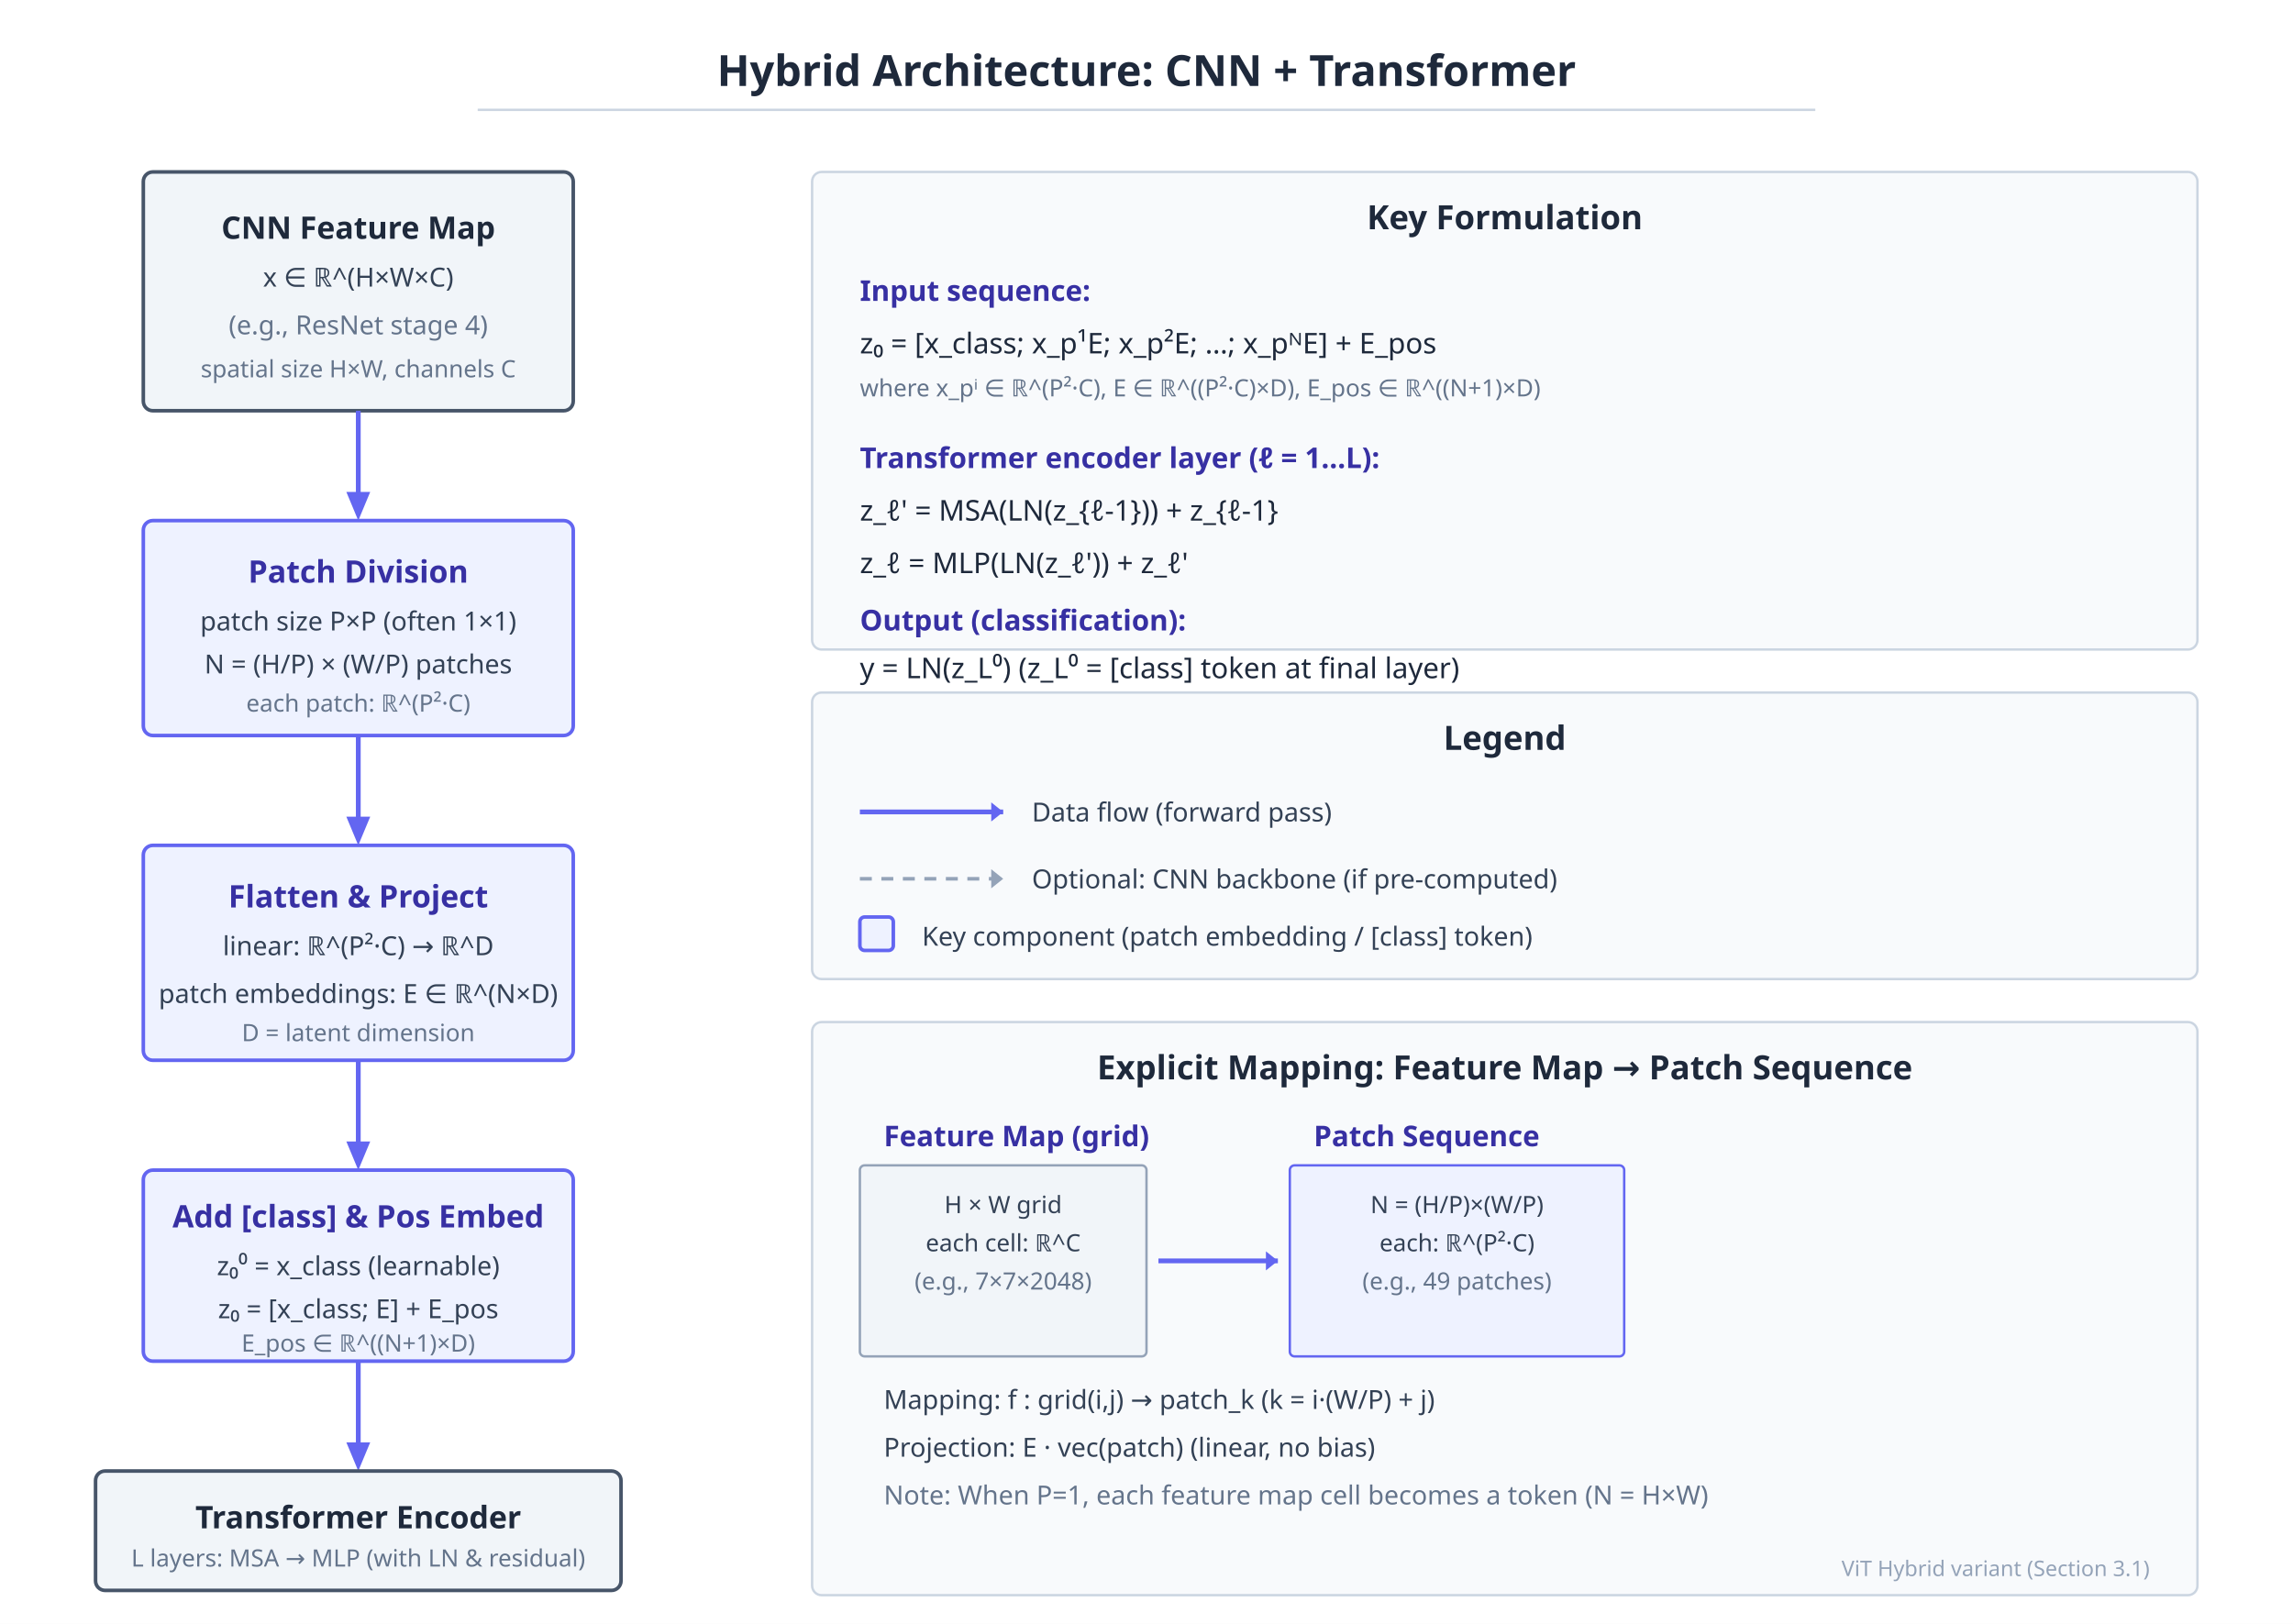
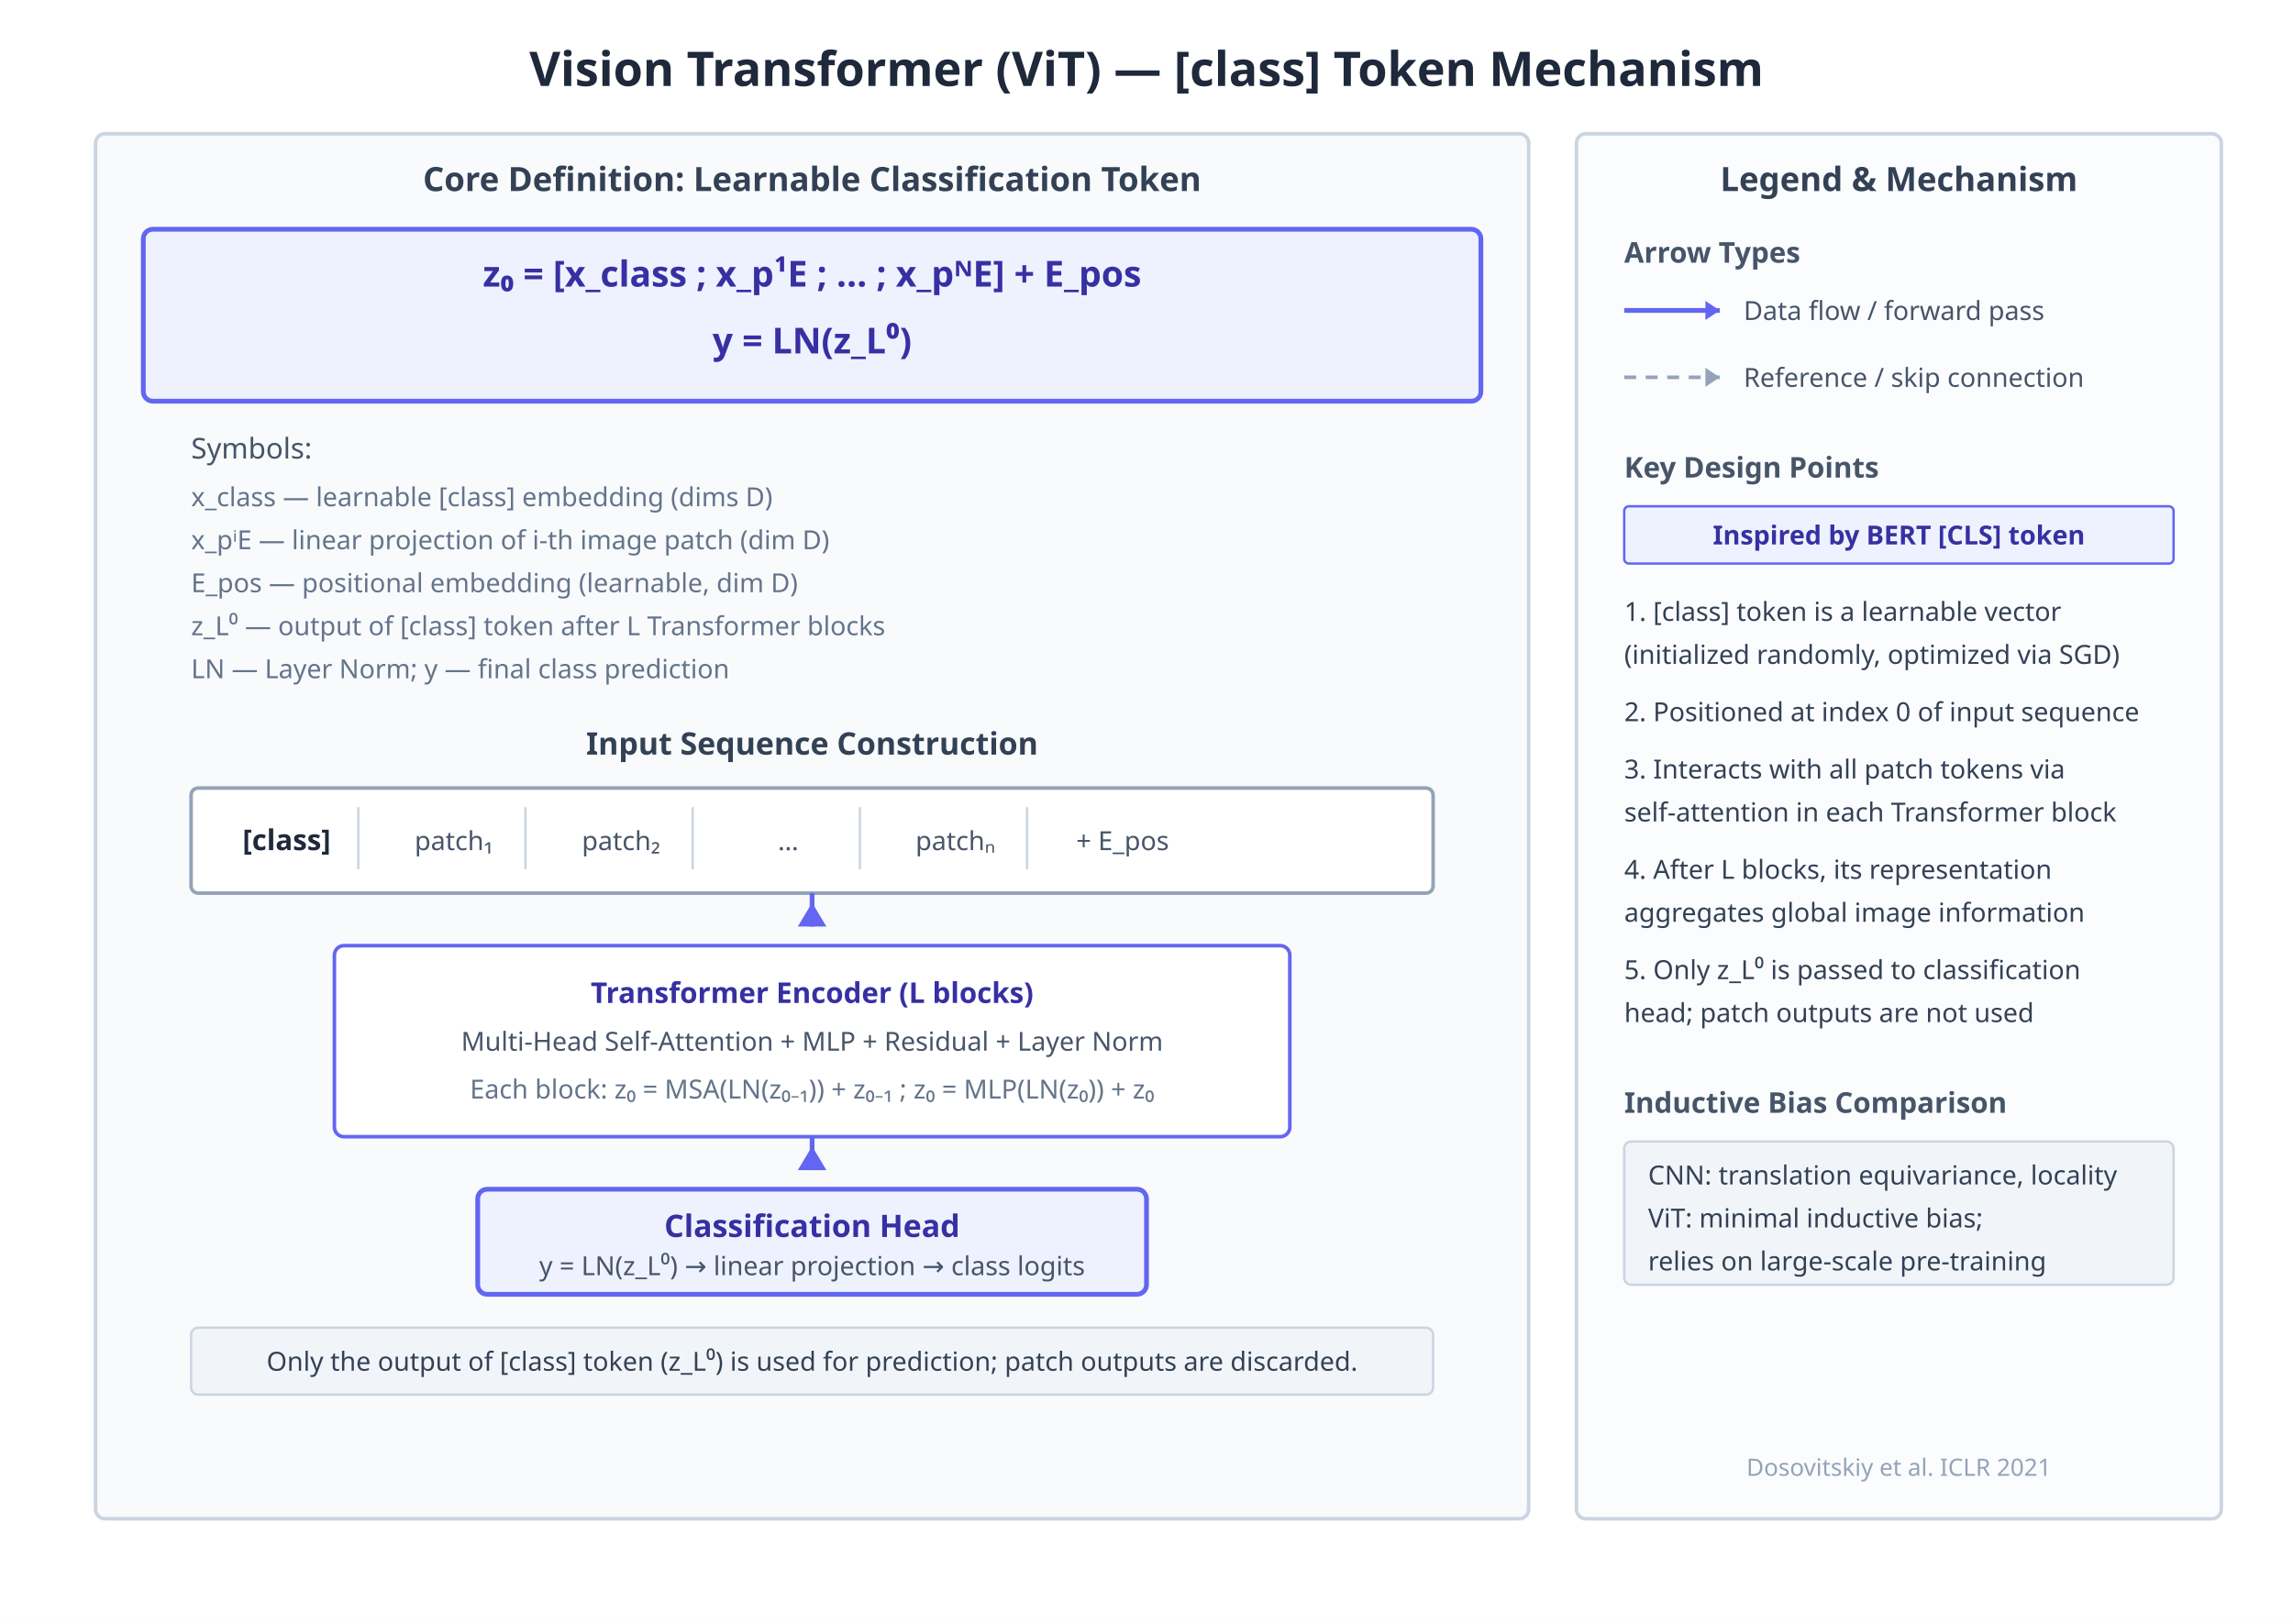
<svg xmlns="http://www.w3.org/2000/svg" viewBox="0 0 960 680" font-family="'Segoe UI','PingFang SC','Microsoft YaHei',sans-serif" width="960" height="680">
  <rect x="0" y="0" width="960" height="680" fill="#ffffff" />
-   <text x="480" y="36" text-anchor="middle" font-size="18" font-weight="700" fill="#1e293b">Hybrid Architecture: CNN + Transformer</text>
-   <line x1="200" y1="46" x2="760" y2="46" stroke="#cbd5e1" stroke-width="1" />
-   <rect x="60" y="72" width="180" height="100" rx="4" fill="#f1f5f9" stroke="#475569" stroke-width="1.5" />
-   <text x="150" y="100" text-anchor="middle" font-size="13" font-weight="600" fill="#1e293b">CNN Feature Map</text>
-   <text x="150" y="120" text-anchor="middle" font-size="11" fill="#334155">x ∈ ℝ^(H×W×C)</text>
-   <text x="150" y="140" text-anchor="middle" font-size="11" fill="#64748b">(e.g., ResNet stage 4)</text>
-   <text x="150" y="158" text-anchor="middle" font-size="10" fill="#64748b">spatial size H×W, channels C</text>
-   <line x1="150" y1="172" x2="150" y2="210" stroke="#6366f1" stroke-width="2" />
-   <polygon points="145,206 150,218 155,206" fill="#6366f1" />
-   <rect x="60" y="218" width="180" height="90" rx="4" fill="#eef2ff" stroke="#6366f1" stroke-width="1.5" />
-   <text x="150" y="244" text-anchor="middle" font-size="13" font-weight="600" fill="#3730a3">Patch Division</text>
-   <text x="150" y="264" text-anchor="middle" font-size="11" fill="#334155">patch size P×P (often 1×1)</text>
-   <text x="150" y="282" text-anchor="middle" font-size="11" fill="#334155">N = (H/P) × (W/P) patches</text>
-   <text x="150" y="298" text-anchor="middle" font-size="10" fill="#64748b">each patch: ℝ^(P²·C)</text>
-   <line x1="150" y1="308" x2="150" y2="346" stroke="#6366f1" stroke-width="2" />
-   <polygon points="145,342 150,354 155,342" fill="#6366f1" />
-   <rect x="60" y="354" width="180" height="90" rx="4" fill="#eef2ff" stroke="#6366f1" stroke-width="1.5" />
-   <text x="150" y="380" text-anchor="middle" font-size="13" font-weight="600" fill="#3730a3">Flatten &amp; Project</text>
-   <text x="150" y="400" text-anchor="middle" font-size="11" fill="#334155">linear: ℝ^(P²·C) → ℝ^D</text>
-   <text x="150" y="420" text-anchor="middle" font-size="11" fill="#334155">patch embeddings: E ∈ ℝ^(N×D)</text>
-   <text x="150" y="436" text-anchor="middle" font-size="10" fill="#64748b">D = latent dimension</text>
-   <line x1="150" y1="444" x2="150" y2="482" stroke="#6366f1" stroke-width="2" />
-   <polygon points="145,478 150,490 155,478" fill="#6366f1" />
-   <rect x="60" y="490" width="180" height="80" rx="4" fill="#eef2ff" stroke="#6366f1" stroke-width="1.5" />
-   <text x="150" y="514" text-anchor="middle" font-size="13" font-weight="600" fill="#3730a3">Add [class] &amp; Pos Embed</text>
-   <text x="150" y="534" text-anchor="middle" font-size="11" fill="#334155">z₀⁰ = x_class (learnable)</text>
-   <text x="150" y="552" text-anchor="middle" font-size="11" fill="#334155">z₀ = [x_class; E] + E_pos</text>
-   <text x="150" y="566" text-anchor="middle" font-size="10" fill="#64748b">E_pos ∈ ℝ^((N+1)×D)</text>
-   <line x1="150" y1="570" x2="150" y2="608" stroke="#6366f1" stroke-width="2" />
-   <polygon points="145,604 150,616 155,604" fill="#6366f1" />
-   <rect x="40" y="616" width="220" height="50" rx="4" fill="#f1f5f9" stroke="#475569" stroke-width="1.5" />
-   <text x="150" y="640" text-anchor="middle" font-size="13" font-weight="600" fill="#1e293b">Transformer Encoder</text>
-   <text x="150" y="656" text-anchor="middle" font-size="10" fill="#64748b">L layers: MSA → MLP (with LN &amp; residual)</text>
-   <rect x="340" y="72" width="580" height="200" rx="4" fill="#f8fafc" stroke="#cbd5e1" stroke-width="1" />
-   <text x="630" y="96" text-anchor="middle" font-size="14" font-weight="700" fill="#1e293b">Key Formulation</text>
-   <text x="360" y="126" font-size="12" font-weight="600" fill="#3730a3">Input sequence:</text>
-   <text x="360" y="148" font-size="12" fill="#1e293b">z₀ = [x_class; x_p¹E; x_p²E; …; x_pᴺE] + E_pos</text>
-   <text x="360" y="166" font-size="10" fill="#64748b">where x_pⁱ ∈ ℝ^(P²·C), E ∈ ℝ^((P²·C)×D), E_pos ∈ ℝ^((N+1)×D)</text>
-   <text x="360" y="196" font-size="12" font-weight="600" fill="#3730a3">Transformer encoder layer (ℓ = 1…L):</text>
-   <text x="360" y="218" font-size="12" fill="#1e293b">z_ℓ' = MSA(LN(z_{ℓ-1})) + z_{ℓ-1}</text>
-   <text x="360" y="240" font-size="12" fill="#1e293b">z_ℓ = MLP(LN(z_ℓ')) + z_ℓ'</text>
-   <text x="360" y="264" font-size="12" font-weight="600" fill="#3730a3">Output (classification):</text>
-   <text x="360" y="284" font-size="12" fill="#1e293b">y = LN(z_L⁰)  (z_L⁰ = [class] token at final layer)</text>
-   <rect x="340" y="290" width="580" height="120" rx="4" fill="#f8fafc" stroke="#cbd5e1" stroke-width="1" />
-   <text x="630" y="314" text-anchor="middle" font-size="14" font-weight="700" fill="#1e293b">Legend</text>
-   <line x1="360" y1="340" x2="420" y2="340" stroke="#6366f1" stroke-width="2" />
-   <polygon points="415,336 420,340 415,344" fill="#6366f1" />
-   <text x="432" y="344" font-size="11" fill="#334155">Data flow (forward pass)</text>
-   <line x1="360" y1="368" x2="420" y2="368" stroke="#94a3b8" stroke-width="1.5" stroke-dasharray="5,4" />
-   <polygon points="415,364 420,368 415,372" fill="#94a3b8" />
-   <text x="432" y="372" font-size="11" fill="#334155">Optional: CNN backbone (if pre-computed)</text>
-   <rect x="360" y="384" width="14" height="14" rx="2" fill="#eef2ff" stroke="#6366f1" stroke-width="1.5" />
-   <text x="386" y="396" font-size="11" fill="#334155">Key component (patch embedding / [class] token)</text>
-   <rect x="340" y="428" width="580" height="240" rx="4" fill="#f8fafc" stroke="#cbd5e1" stroke-width="1" />
-   <text x="630" y="452" text-anchor="middle" font-size="14" font-weight="700" fill="#1e293b">Explicit Mapping: Feature Map → Patch Sequence</text>
-   <text x="370" y="480" font-size="12" font-weight="600" fill="#3730a3">Feature Map (grid)</text>
-   <rect x="360" y="488" width="120" height="80" rx="2" fill="#f1f5f9" stroke="#94a3b8" stroke-width="1" />
-   <text x="420" y="508" text-anchor="middle" font-size="10" fill="#334155">H × W grid</text>
-   <text x="420" y="524" text-anchor="middle" font-size="10" fill="#334155">each cell: ℝ^C</text>
-   <text x="420" y="540" text-anchor="middle" font-size="10" fill="#64748b">(e.g., 7×7×2048)</text>
-   <line x1="485" y1="528" x2="535" y2="528" stroke="#6366f1" stroke-width="2" />
-   <polygon points="530,524 535,528 530,532" fill="#6366f1" />
-   <text x="550" y="480" font-size="12" font-weight="600" fill="#3730a3">Patch Sequence</text>
-   <rect x="540" y="488" width="140" height="80" rx="2" fill="#eef2ff" stroke="#6366f1" stroke-width="1" />
-   <text x="610" y="508" text-anchor="middle" font-size="10" fill="#334155">N = (H/P)×(W/P)</text>
-   <text x="610" y="524" text-anchor="middle" font-size="10" fill="#334155">each: ℝ^(P²·C)</text>
-   <text x="610" y="540" text-anchor="middle" font-size="10" fill="#64748b">(e.g., 49 patches)</text>
-   <text x="370" y="590" font-size="11" fill="#334155">Mapping: f : grid(i,j) → patch_k  (k = i·(W/P) + j)</text>
-   <text x="370" y="610" font-size="11" fill="#334155">Projection: E · vec(patch)  (linear, no bias)</text>
-   <text x="370" y="630" font-size="11" fill="#64748b">Note: When P=1, each feature map cell becomes a token (N = H×W)</text>
-   <text x="900" y="660" text-anchor="end" font-size="9" fill="#94a3b8">ViT Hybrid variant (Section 3.1)</text>
+   <text x="480" y="36" font-size="20" font-weight="bold" fill="#1e293b" text-anchor="middle">Vision Transformer (ViT) — [class] Token Mechanism</text>
+   <rect x="40" y="56" width="600" height="580" fill="#f8fafc" stroke="#cbd5e1" stroke-width="1.5" rx="4" />
+   <text x="340" y="80" font-size="14" font-weight="bold" fill="#334155" text-anchor="middle">Core Definition: Learnable Classification Token</text>
+   <rect x="60" y="96" width="560" height="72" fill="#eef2ff" stroke="#6366f1" stroke-width="2" rx="4" />
+   <text x="340" y="120" font-size="15" fill="#3730a3" text-anchor="middle" font-weight="bold">z₀ = [x_class ; x_p¹E ; … ; x_pᴺE] + E_pos</text>
+   <text x="340" y="148" font-size="15" fill="#3730a3" text-anchor="middle" font-weight="bold">y = LN(z_L⁰)</text>
+   <text x="80" y="192" font-size="12" fill="#475569">Symbols:</text>
+   <text x="80" y="212" font-size="11" fill="#64748b">x_class — learnable [class] embedding (dims D)</text>
+   <text x="80" y="230" font-size="11" fill="#64748b">x_pⁱE — linear projection of i-th image patch (dim D)</text>
+   <text x="80" y="248" font-size="11" fill="#64748b">E_pos — positional embedding (learnable, dim D)</text>
+   <text x="80" y="266" font-size="11" fill="#64748b">z_L⁰ — output of [class] token after L Transformer blocks</text>
+   <text x="80" y="284" font-size="11" fill="#64748b">LN — Layer Norm;  y — final class prediction</text>
+   <text x="340" y="316" font-size="13" font-weight="bold" fill="#334155" text-anchor="middle">Input Sequence Construction</text>
+   <rect x="80" y="330" width="520" height="44" fill="#ffffff" stroke="#94a3b8" stroke-width="1.5" rx="3" />
+   <text x="120" y="356" font-size="12" fill="#1e293b" text-anchor="middle" font-weight="bold">[class]</text>
+   <line x1="150" y1="338" x2="150" y2="364" stroke="#cbd5e1" stroke-width="1" />
+   <text x="190" y="356" font-size="11" fill="#475569" text-anchor="middle">patch₁</text>
+   <line x1="220" y1="338" x2="220" y2="364" stroke="#cbd5e1" stroke-width="1" />
+   <text x="260" y="356" font-size="11" fill="#475569" text-anchor="middle">patch₂</text>
+   <line x1="290" y1="338" x2="290" y2="364" stroke="#cbd5e1" stroke-width="1" />
+   <text x="330" y="356" font-size="11" fill="#475569" text-anchor="middle">…</text>
+   <line x1="360" y1="338" x2="360" y2="364" stroke="#cbd5e1" stroke-width="1" />
+   <text x="400" y="356" font-size="11" fill="#475569" text-anchor="middle">patchₙ</text>
+   <line x1="430" y1="338" x2="430" y2="364" stroke="#cbd5e1" stroke-width="1" />
+   <text x="470" y="356" font-size="11" fill="#475569" text-anchor="middle">+ E_pos</text>
+   <polygon points="340,378 334,388 346,388" fill="#6366f1" />
+   <line x1="340" y1="374" x2="340" y2="388" stroke="#6366f1" stroke-width="2" />
+   <rect x="140" y="396" width="400" height="80" fill="#ffffff" stroke="#6366f1" stroke-width="1.5" rx="4" />
+   <text x="340" y="420" font-size="12" font-weight="bold" fill="#3730a3" text-anchor="middle">Transformer Encoder (L blocks)</text>
+   <text x="340" y="440" font-size="11" fill="#475569" text-anchor="middle">Multi-Head Self-Attention + MLP + Residual + Layer Norm</text>
+   <text x="340" y="460" font-size="11" fill="#64748b" text-anchor="middle">Each block: z₀ = MSA(LN(z₀₋₁)) + z₀₋₁ ;  z₀ = MLP(LN(z₀)) + z₀</text>
+   <polygon points="340,480 334,490 346,490" fill="#6366f1" />
+   <line x1="340" y1="476" x2="340" y2="490" stroke="#6366f1" stroke-width="2" />
+   <rect x="200" y="498" width="280" height="44" fill="#eef2ff" stroke="#6366f1" stroke-width="2" rx="4" />
+   <text x="340" y="518" font-size="13" font-weight="bold" fill="#3730a3" text-anchor="middle">Classification Head</text>
+   <text x="340" y="534" font-size="11" fill="#475569" text-anchor="middle">y = LN(z_L⁰)  →  linear projection → class logits</text>
+   <rect x="80" y="556" width="520" height="28" fill="#f1f5f9" stroke="#cbd5e1" stroke-width="1" rx="3" />
+   <text x="340" y="574" font-size="11" fill="#334155" text-anchor="middle">Only the output of [class] token (z_L⁰) is used for prediction; patch outputs are discarded.</text>
+   <rect x="660" y="56" width="270" height="580" fill="#fbfcfe" stroke="#cbd5e1" stroke-width="1.5" rx="4" />
+   <text x="795" y="80" font-size="14" font-weight="bold" fill="#334155" text-anchor="middle">Legend &amp; Mechanism</text>
+   <text x="680" y="110" font-size="12" font-weight="bold" fill="#475569">Arrow Types</text>
+   <line x1="680" y1="130" x2="720" y2="130" stroke="#6366f1" stroke-width="2" />
+   <polygon points="720,130 714,126 714,134" fill="#6366f1" />
+   <text x="730" y="134" font-size="11" fill="#475569">Data flow / forward pass</text>
+   <line x1="680" y1="158" x2="720" y2="158" stroke="#94a3b8" stroke-width="1.5" stroke-dasharray="5,4" />
+   <polygon points="720,158 714,154 714,162" fill="#94a3b8" />
+   <text x="730" y="162" font-size="11" fill="#475569">Reference / skip connection</text>
+   <text x="680" y="200" font-size="12" font-weight="bold" fill="#475569">Key Design Points</text>
+   <rect x="680" y="212" width="230" height="24" fill="#eef2ff" stroke="#6366f1" stroke-width="1" rx="2" />
+   <text x="795" y="228" font-size="11" fill="#3730a3" text-anchor="middle" font-weight="bold">Inspired by BERT [CLS] token</text>
+   <text x="680" y="260" font-size="11" fill="#334155">1. [class] token is a learnable vector</text>
+   <text x="680" y="278" font-size="11" fill="#334155">   (initialized randomly, optimized via SGD)</text>
+   <text x="680" y="302" font-size="11" fill="#334155">2. Positioned at index 0 of input sequence</text>
+   <text x="680" y="326" font-size="11" fill="#334155">3. Interacts with all patch tokens via</text>
+   <text x="680" y="344" font-size="11" fill="#334155">   self-attention in each Transformer block</text>
+   <text x="680" y="368" font-size="11" fill="#334155">4. After L blocks, its representation</text>
+   <text x="680" y="386" font-size="11" fill="#334155">   aggregates global image information</text>
+   <text x="680" y="410" font-size="11" fill="#334155">5. Only z_L⁰ is passed to classification</text>
+   <text x="680" y="428" font-size="11" fill="#334155">   head; patch outputs are not used</text>
+   <text x="680" y="466" font-size="12" font-weight="bold" fill="#475569">Inductive Bias Comparison</text>
+   <rect x="680" y="478" width="230" height="60" fill="#f1f5f9" stroke="#cbd5e1" stroke-width="1" rx="3" />
+   <text x="690" y="496" font-size="11" fill="#334155">CNN: translation equivariance, locality</text>
+   <text x="690" y="514" font-size="11" fill="#334155">ViT: minimal inductive bias;</text>
+   <text x="690" y="532" font-size="11" fill="#334155">relies on large-scale pre-training</text>
+   <text x="795" y="618" font-size="10" fill="#94a3b8" text-anchor="middle">Dosovitskiy et al. ICLR 2021</text>
</svg>
